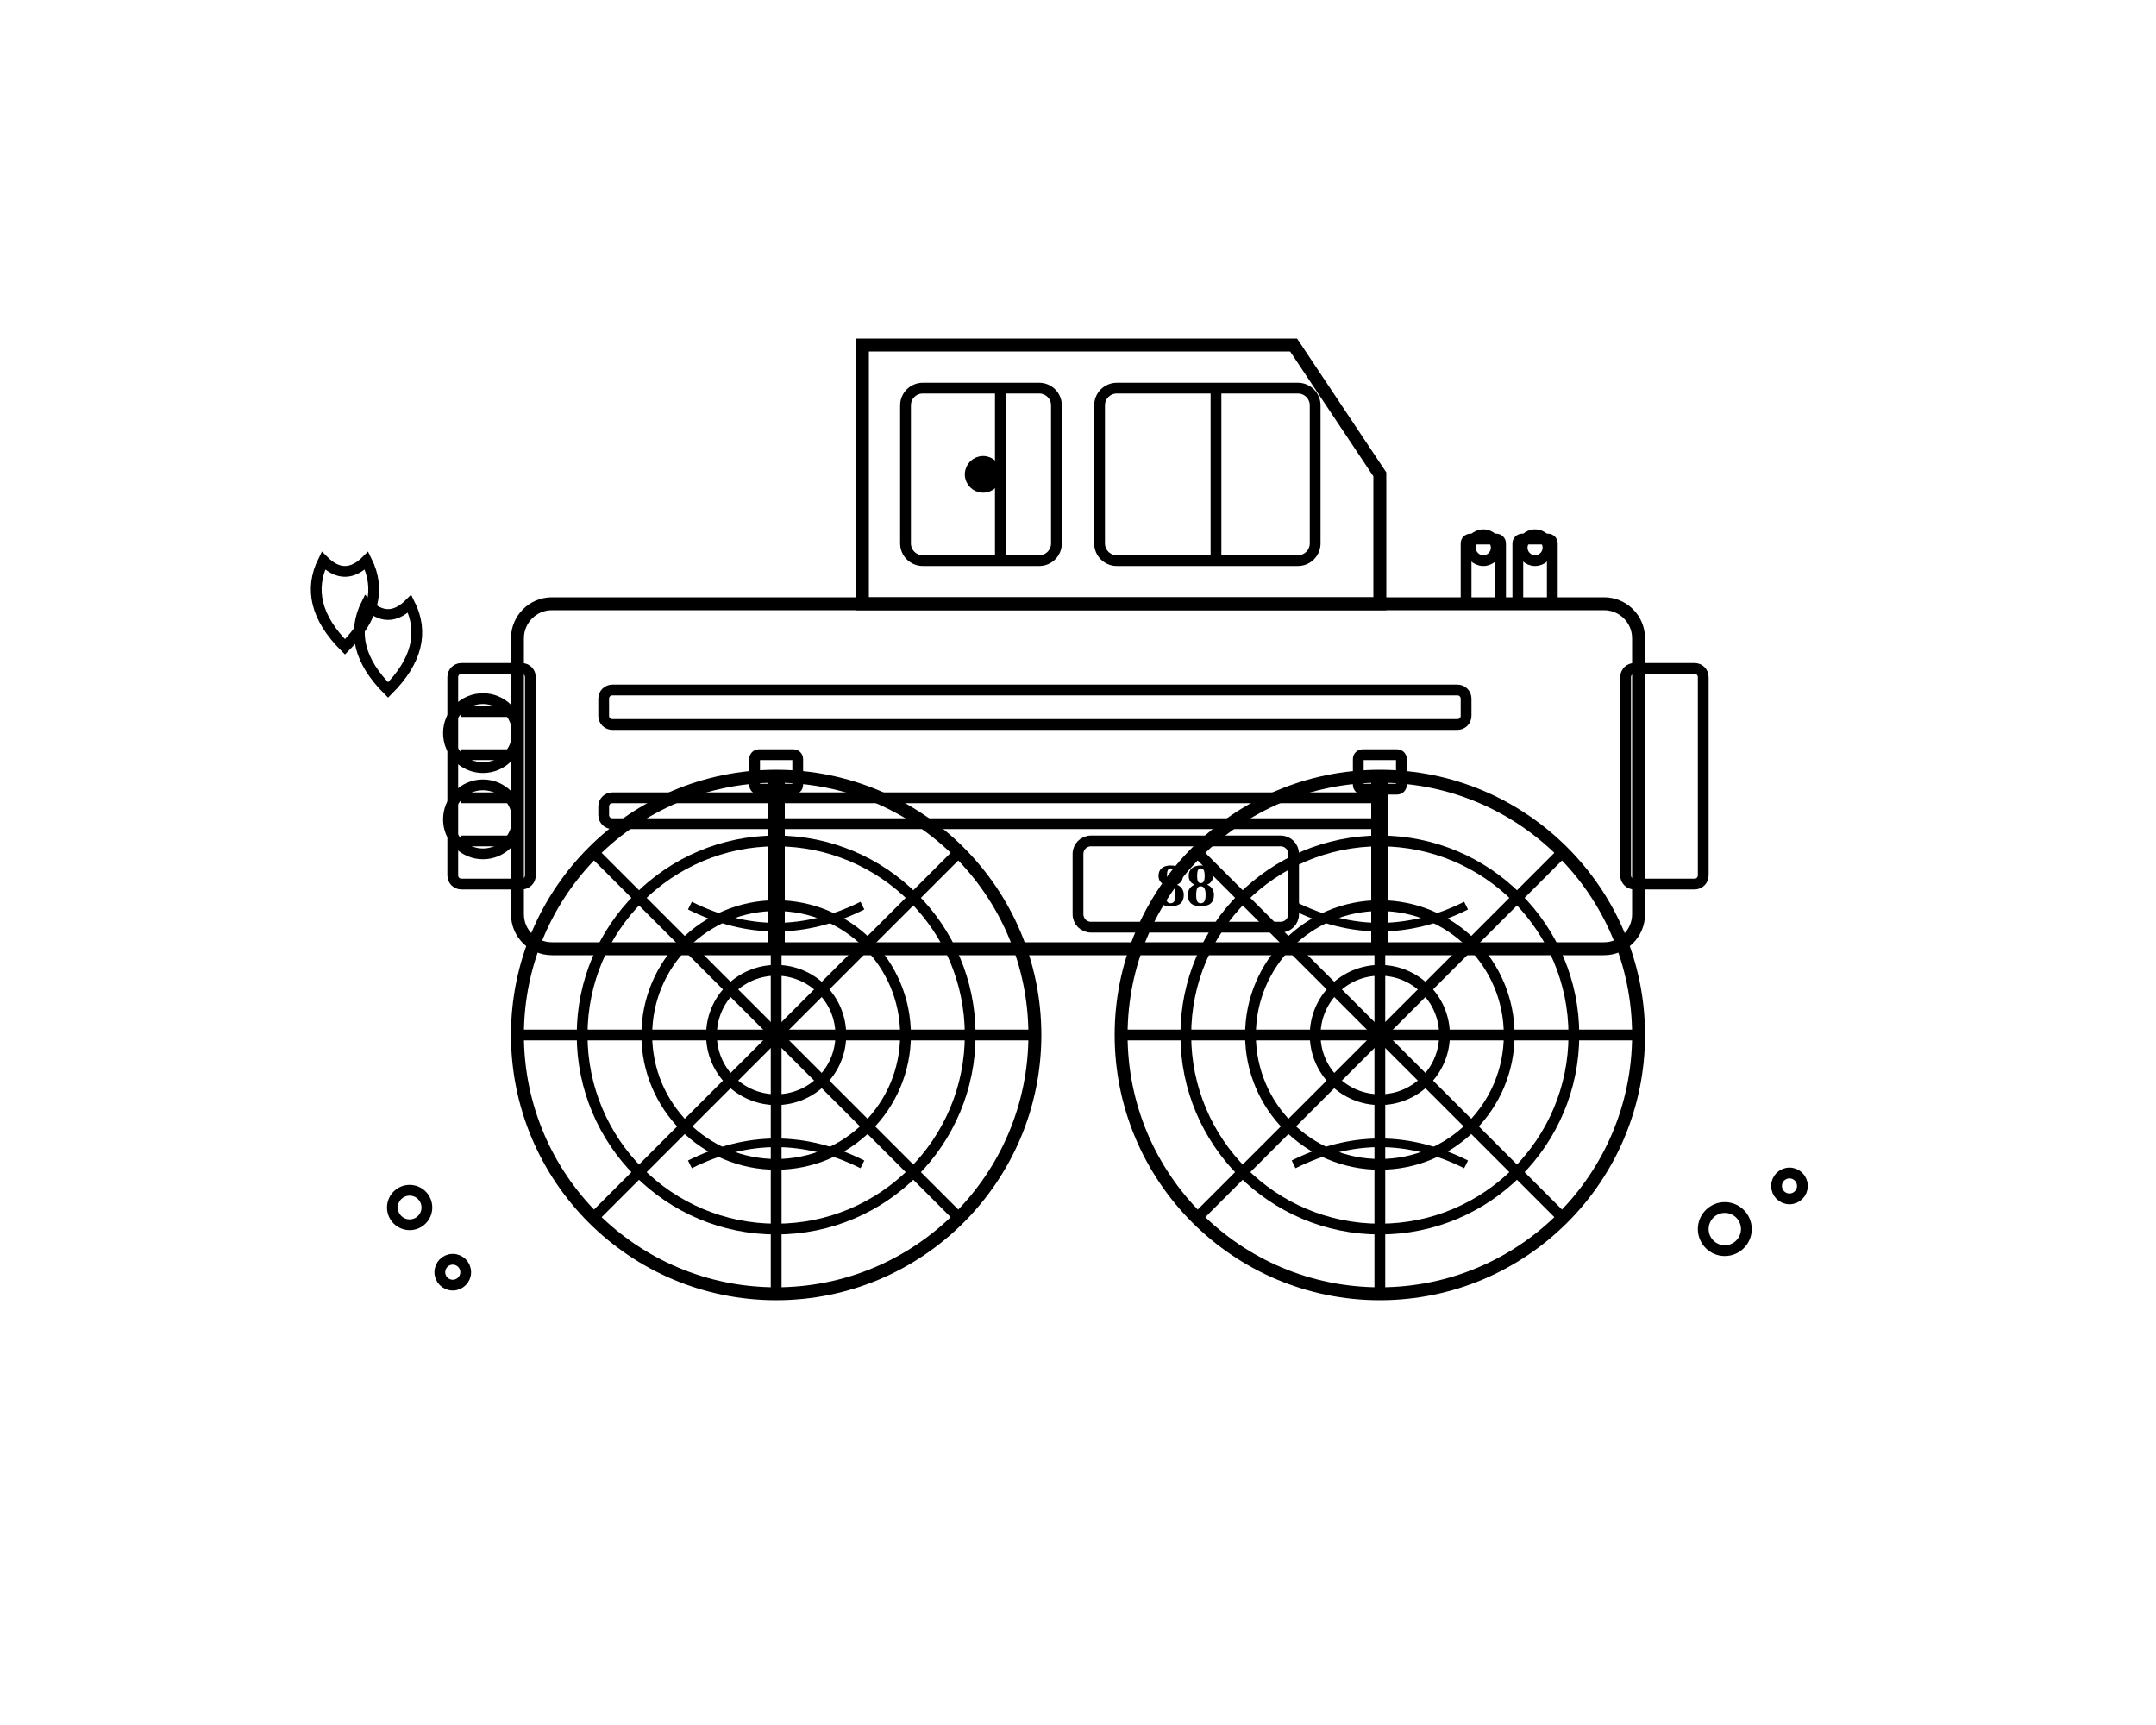
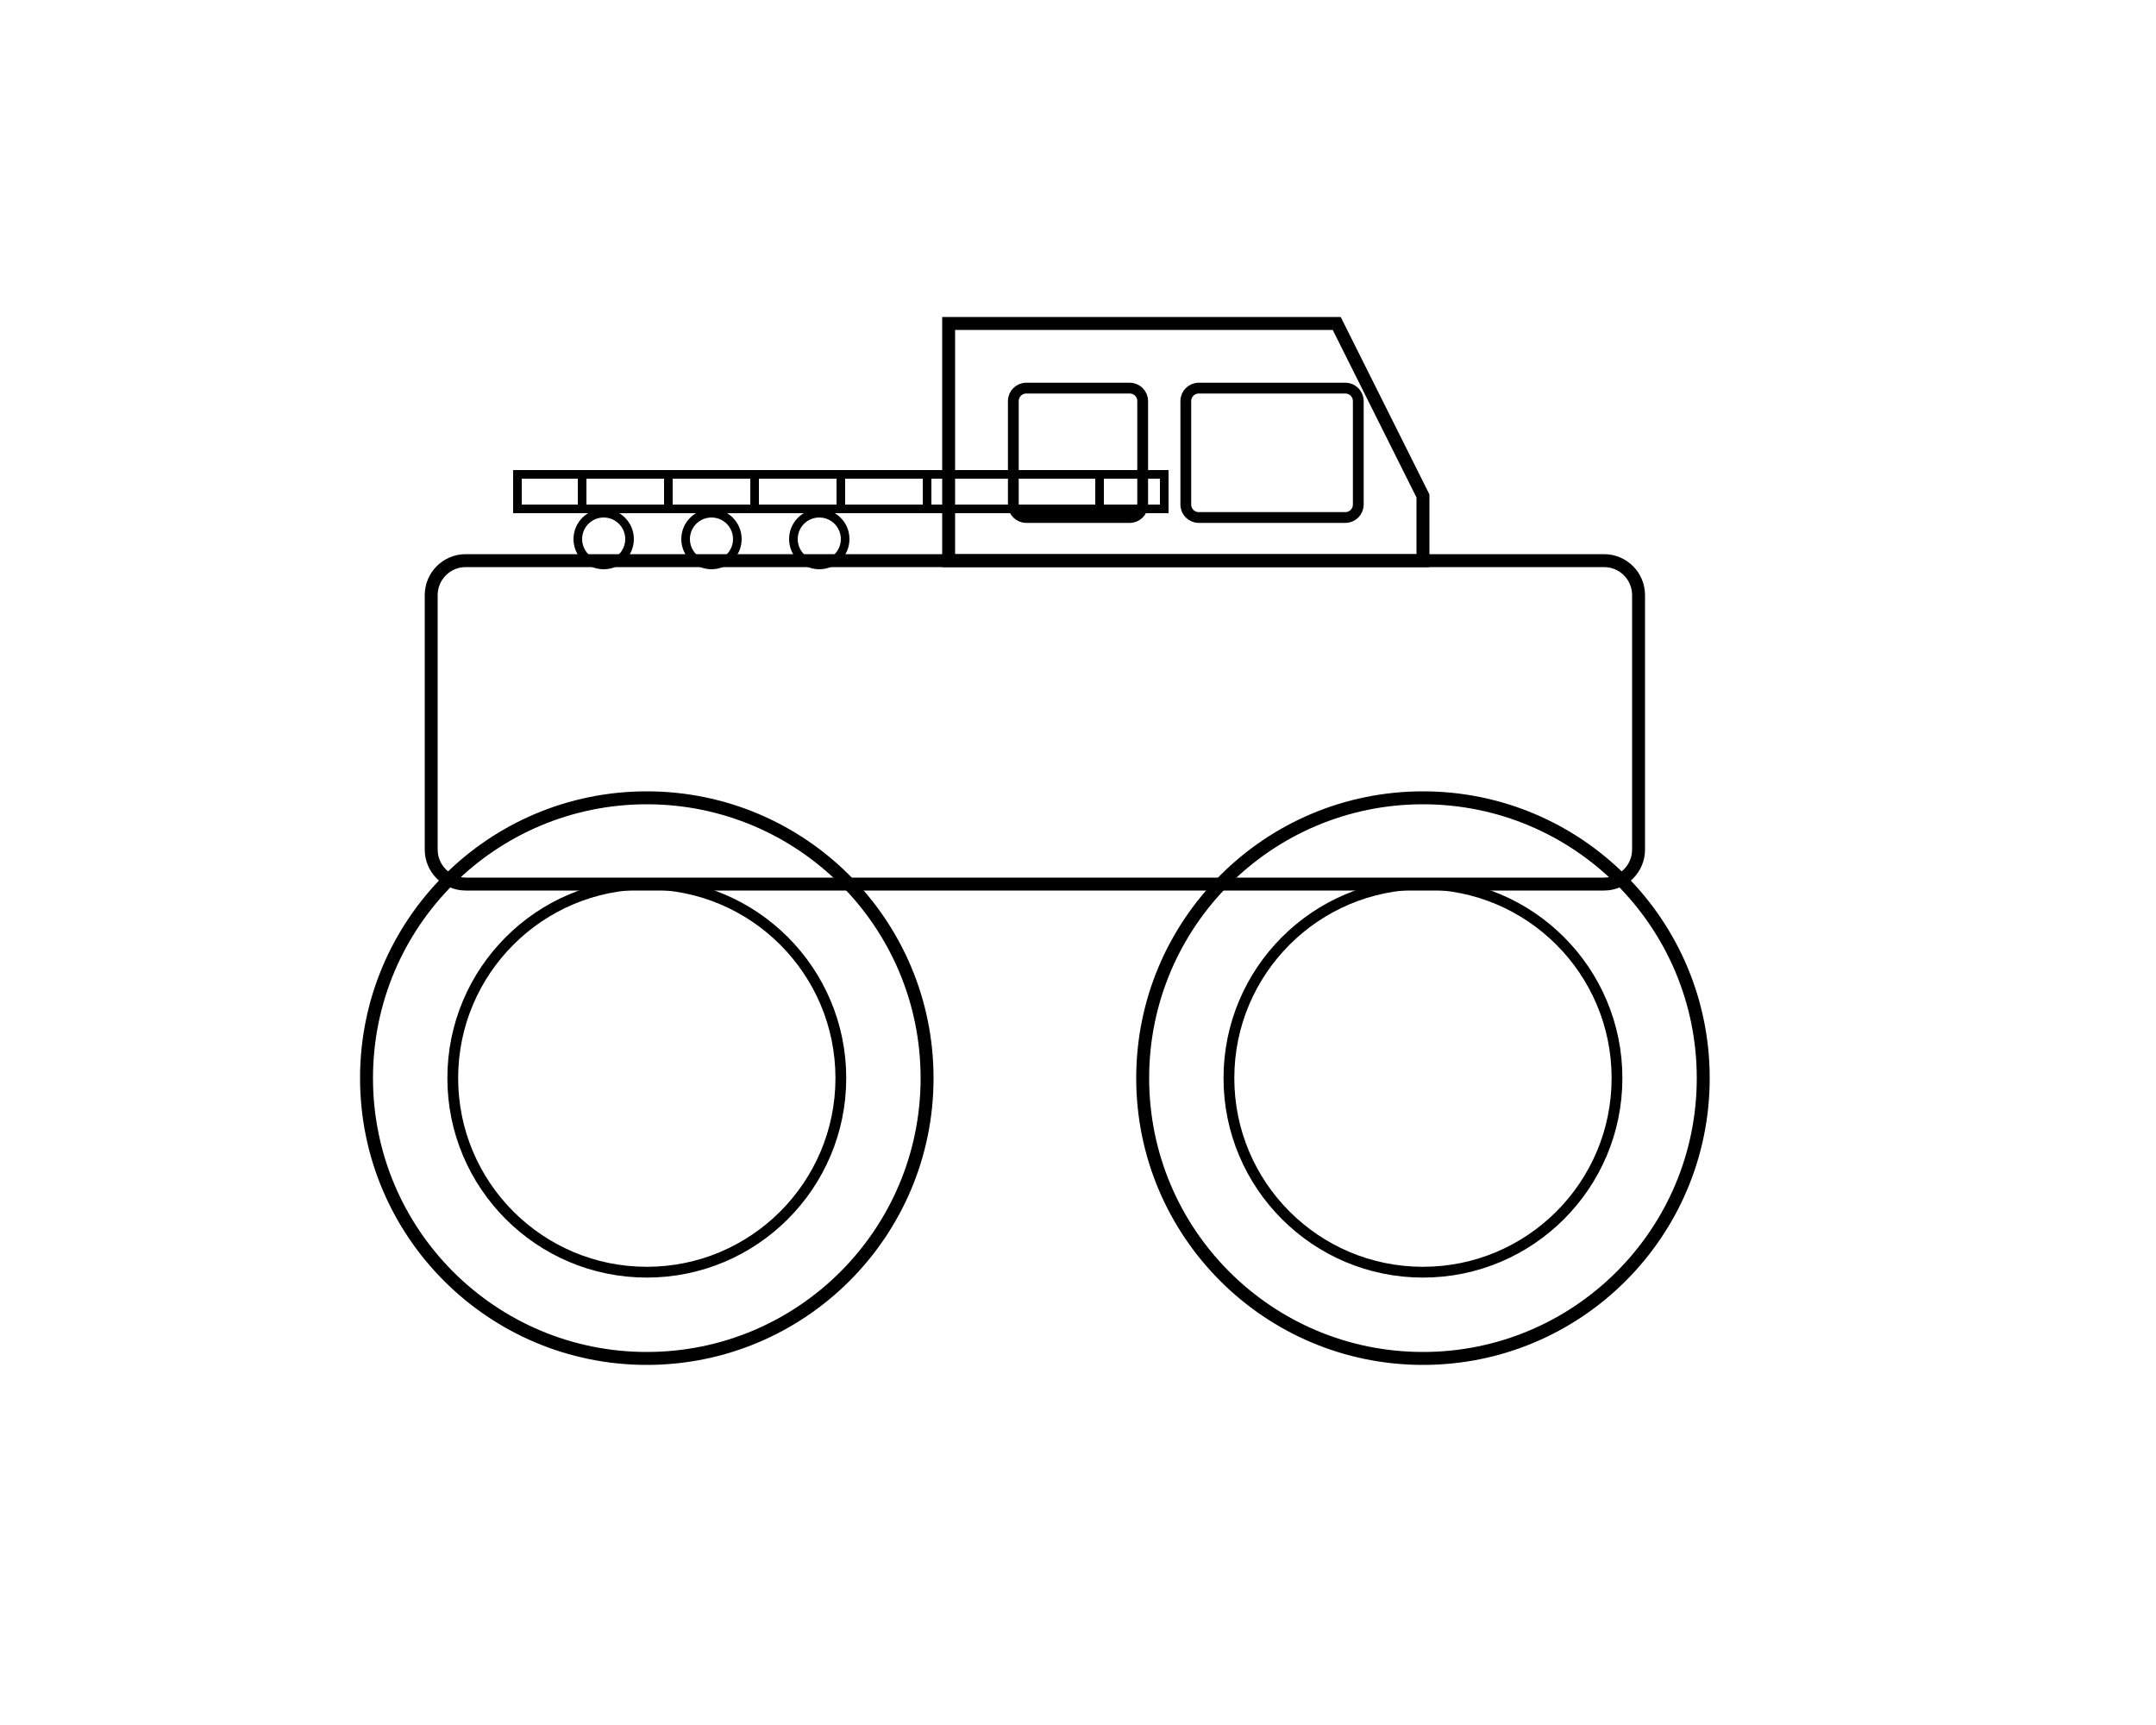
<svg xmlns="http://www.w3.org/2000/svg" viewBox="0 0 500 400" fill="none" stroke="black" stroke-width="2.5">
-   <path d="M 80 150 Q 70 140, 75 130 Q 80 135, 85 130 Q 90 140, 80 150 Z" fill="none" />
-   <path d="M 90 160 Q 80 150, 85 140 Q 90 145, 95 140 Q 100 150, 90 160 Z" fill="none" />
-   <rect x="120" y="140" width="260" height="80" rx="8" stroke-width="3" />
-   <polygon points="200,140 200,80 300,80 320,110 320,140" stroke-width="3" />
-   <rect x="210" y="90" width="35" height="40" rx="4" />
-   <rect x="255" y="90" width="50" height="40" rx="4" />
-   <line x1="232" y1="90" x2="232" y2="130" />
-   <line x1="282" y1="90" x2="282" y2="130" />
-   <circle cx="228" cy="110" r="3" fill="black" />
-   <rect x="105" y="155" width="18" height="50" rx="2" />
-   <line x1="107" y1="165" x2="121" y2="165" />
-   <line x1="107" y1="175" x2="121" y2="175" />
-   <line x1="107" y1="185" x2="121" y2="185" />
-   <line x1="107" y1="195" x2="121" y2="195" />
-   <rect x="377" y="155" width="18" height="50" rx="2" />
-   <rect x="340" y="125" width="8" height="15" rx="1" />
-   <rect x="352" y="125" width="8" height="15" rx="1" />
-   <circle cx="344" cy="127" r="3" />
-   <circle cx="356" cy="127" r="3" />
-   <circle cx="112" cy="170" r="8" />
-   <circle cx="112" cy="190" r="8" />
-   <rect x="140" y="160" width="200" height="8" rx="2" />
-   <rect x="140" y="185" width="180" height="6" rx="2" />
-   <rect x="250" y="195" width="50" height="20" rx="3" />
-   <text x="275" y="210" text-anchor="middle" font-size="14" font-weight="bold" fill="black" stroke="none">88</text>
-   <g id="wheel">
-     <circle cx="180" cy="240" r="60" stroke-width="3" />
-     <circle cx="180" cy="240" r="45" />
-     <circle cx="180" cy="240" r="30" />
-     <circle cx="180" cy="240" r="15" />
-     <line x1="180" y1="180" x2="180" y2="300" />
-     <line x1="120" y1="240" x2="240" y2="240" />
-     <line x1="138" y1="198" x2="222" y2="282" />
-     <line x1="222" y1="198" x2="138" y2="282" />
-     <path d="M 160 210 Q 180 220, 200 210" stroke-width="2" />
-     <path d="M 160 270 Q 180 260, 200 270" stroke-width="2" />
-   </g>
-   <g id="wheel2">
-     <circle cx="320" cy="240" r="60" stroke-width="3" />
-     <circle cx="320" cy="240" r="45" />
-     <circle cx="320" cy="240" r="30" />
-     <circle cx="320" cy="240" r="15" />
-     <line x1="320" y1="180" x2="320" y2="300" />
-     <line x1="260" y1="240" x2="380" y2="240" />
-     <line x1="278" y1="198" x2="362" y2="282" />
-     <line x1="362" y1="198" x2="278" y2="282" />
-     <path d="M 300 210 Q 320 220, 340 210" stroke-width="2" />
-     <path d="M 300 270 Q 320 260, 340 270" stroke-width="2" />
-   </g>
-   <line x1="180" y1="220" x2="180" y2="180" stroke-width="4" />
-   <line x1="320" y1="220" x2="320" y2="180" stroke-width="4" />
-   <rect x="175" y="175" width="10" height="8" rx="1" />
-   <rect x="315" y="175" width="10" height="8" rx="1" />
-   <circle cx="95" cy="280" r="4" />
-   <circle cx="105" cy="295" r="3" />
-   <circle cx="400" cy="285" r="5" />
-   <circle cx="415" cy="275" r="3" />
+   <rect x="100" y="130" width="280" height="75" rx="8" stroke-width="3" />
+   <polygon points="220,130 220,75 310,75 330,115 330,130" stroke-width="3" />
+   <rect x="235" y="90" width="30" height="30" rx="3" />
+   <rect x="275" y="90" width="40" height="30" rx="3" />
+   <rect x="120" y="110" width="150" height="8" stroke-width="2" />
+   <line x1="135" y1="110" x2="135" y2="118" stroke-width="2" />
+   <line x1="155" y1="110" x2="155" y2="118" stroke-width="2" />
+   <line x1="175" y1="110" x2="175" y2="118" stroke-width="2" />
+   <line x1="195" y1="110" x2="195" y2="118" stroke-width="2" />
+   <line x1="215" y1="110" x2="215" y2="118" stroke-width="2" />
+   <line x1="235" y1="110" x2="235" y2="118" stroke-width="2" />
+   <line x1="255" y1="110" x2="255" y2="118" stroke-width="2" />
+   <circle cx="140" cy="125" r="6" stroke-width="2" />
+   <circle cx="165" cy="125" r="6" stroke-width="2" />
+   <circle cx="190" cy="125" r="6" stroke-width="2" />
+   <circle cx="150" cy="250" r="65" stroke-width="3" />
+   <circle cx="150" cy="250" r="45" />
+   <circle cx="330" cy="250" r="65" stroke-width="3" />
+   <circle cx="330" cy="250" r="45" />
</svg>
